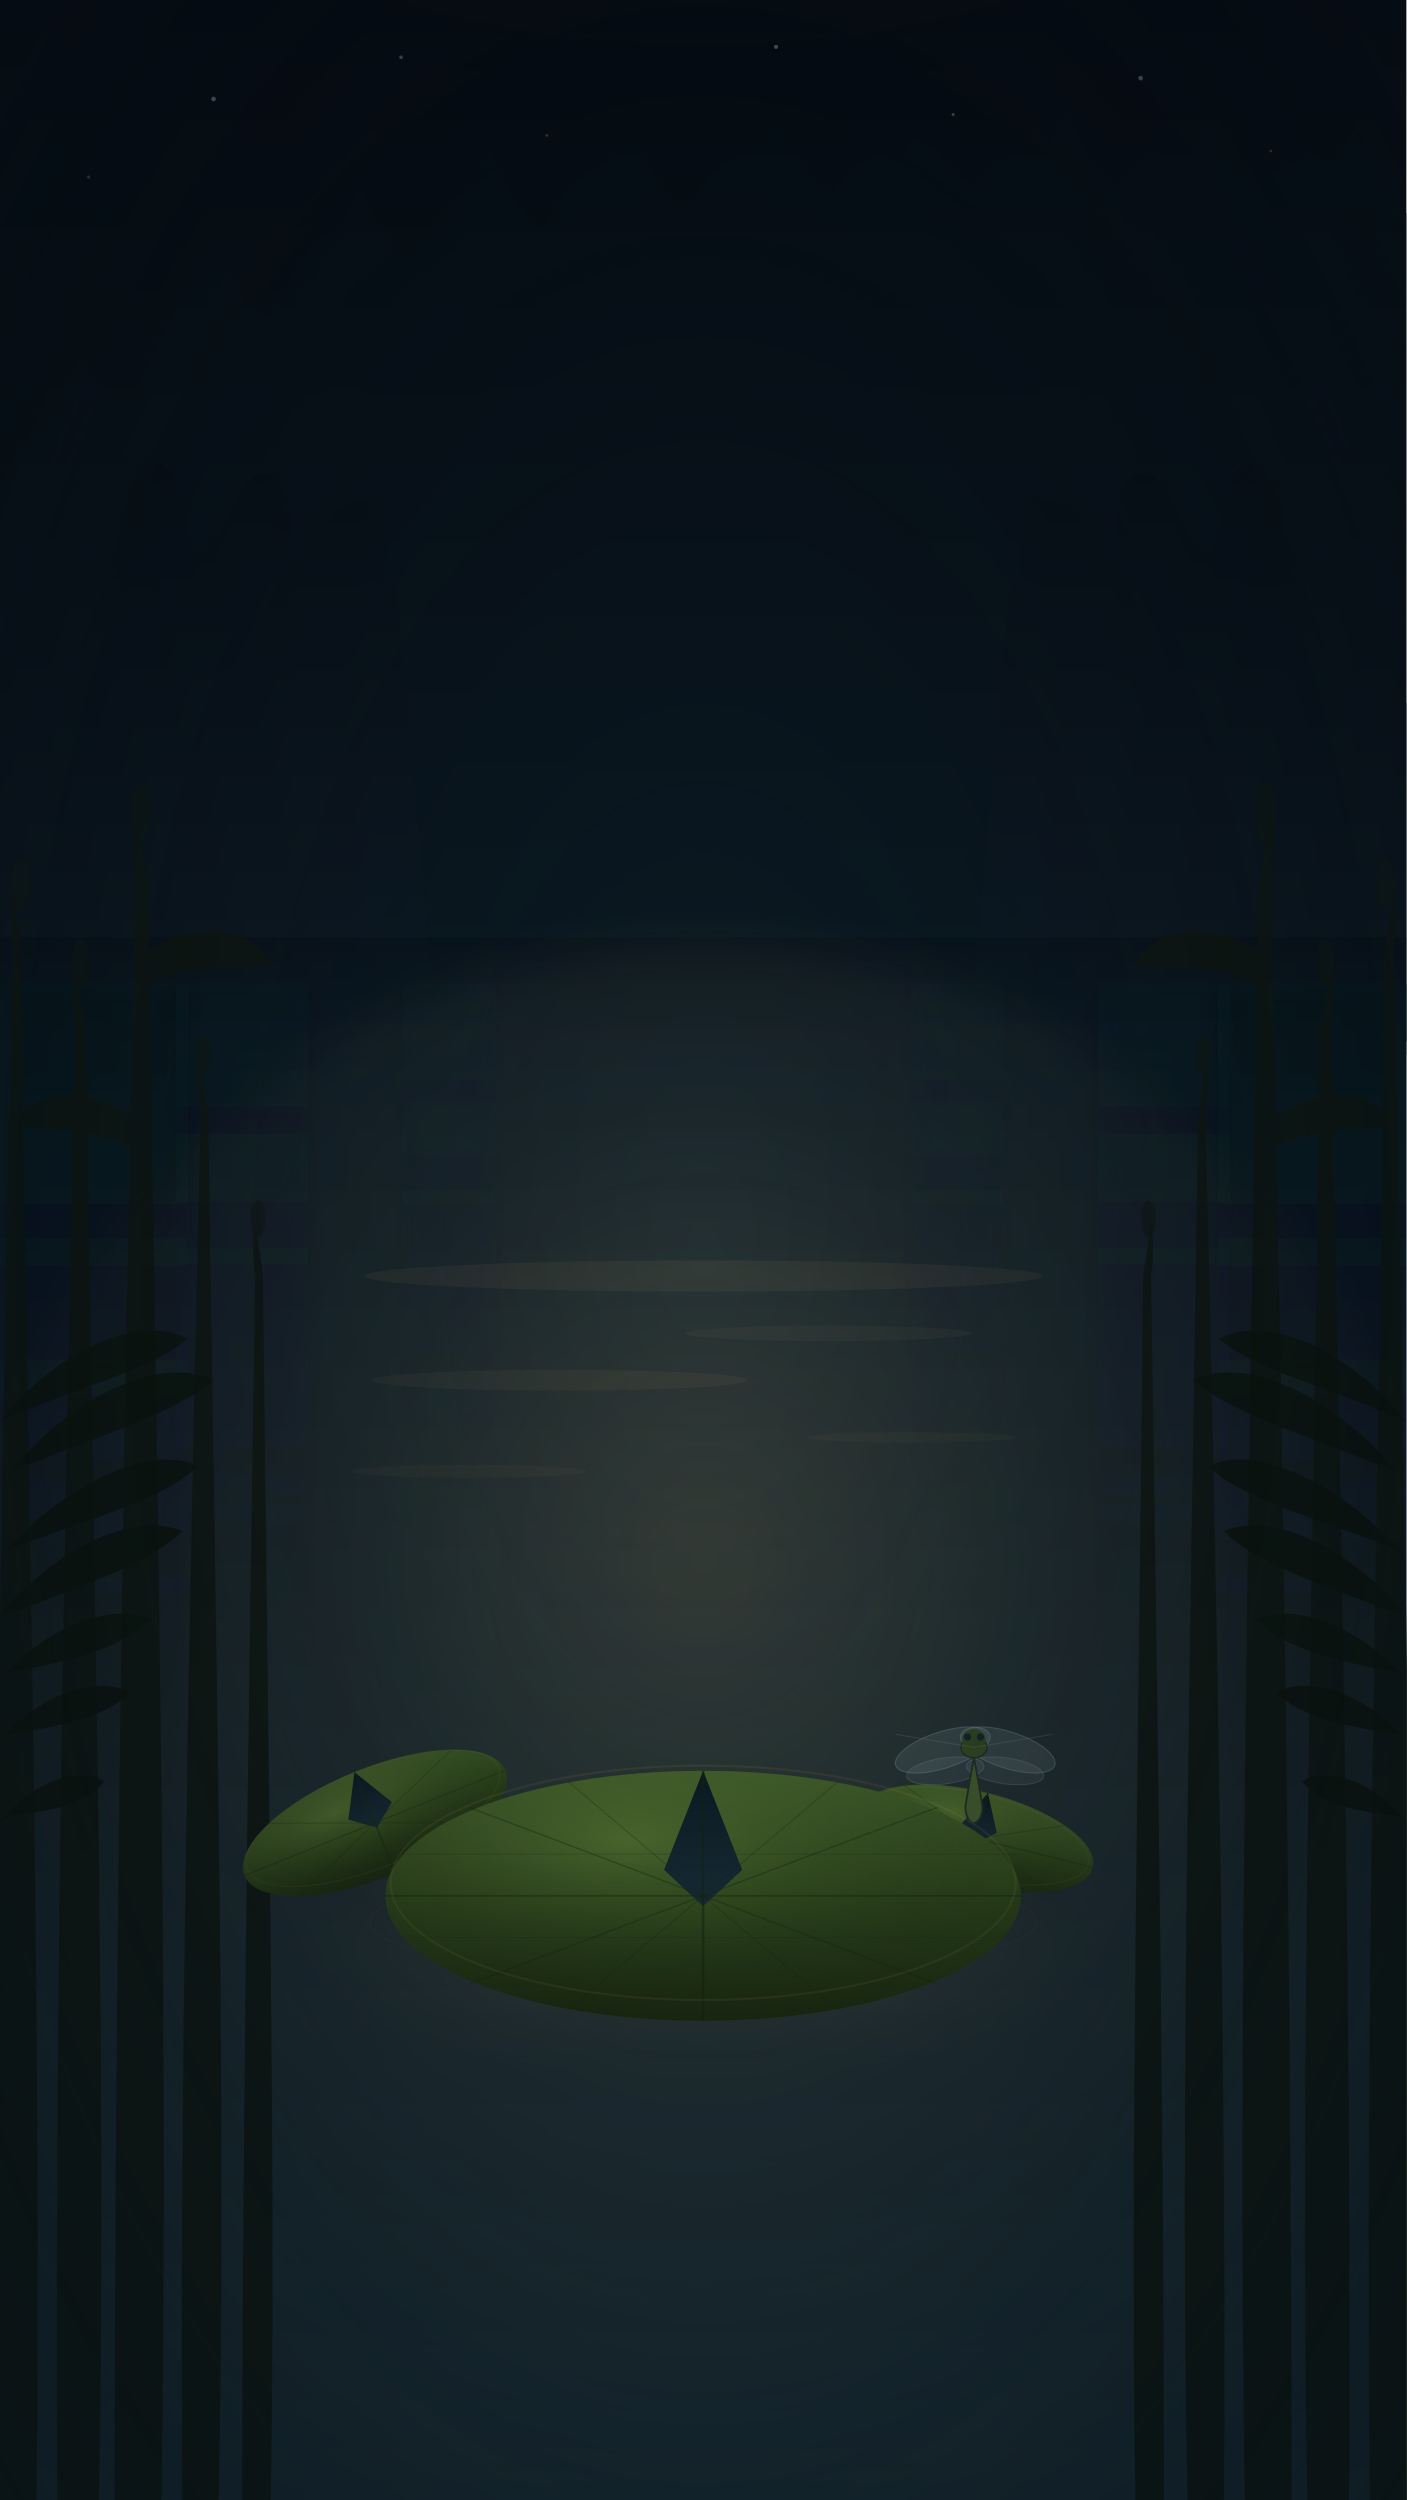
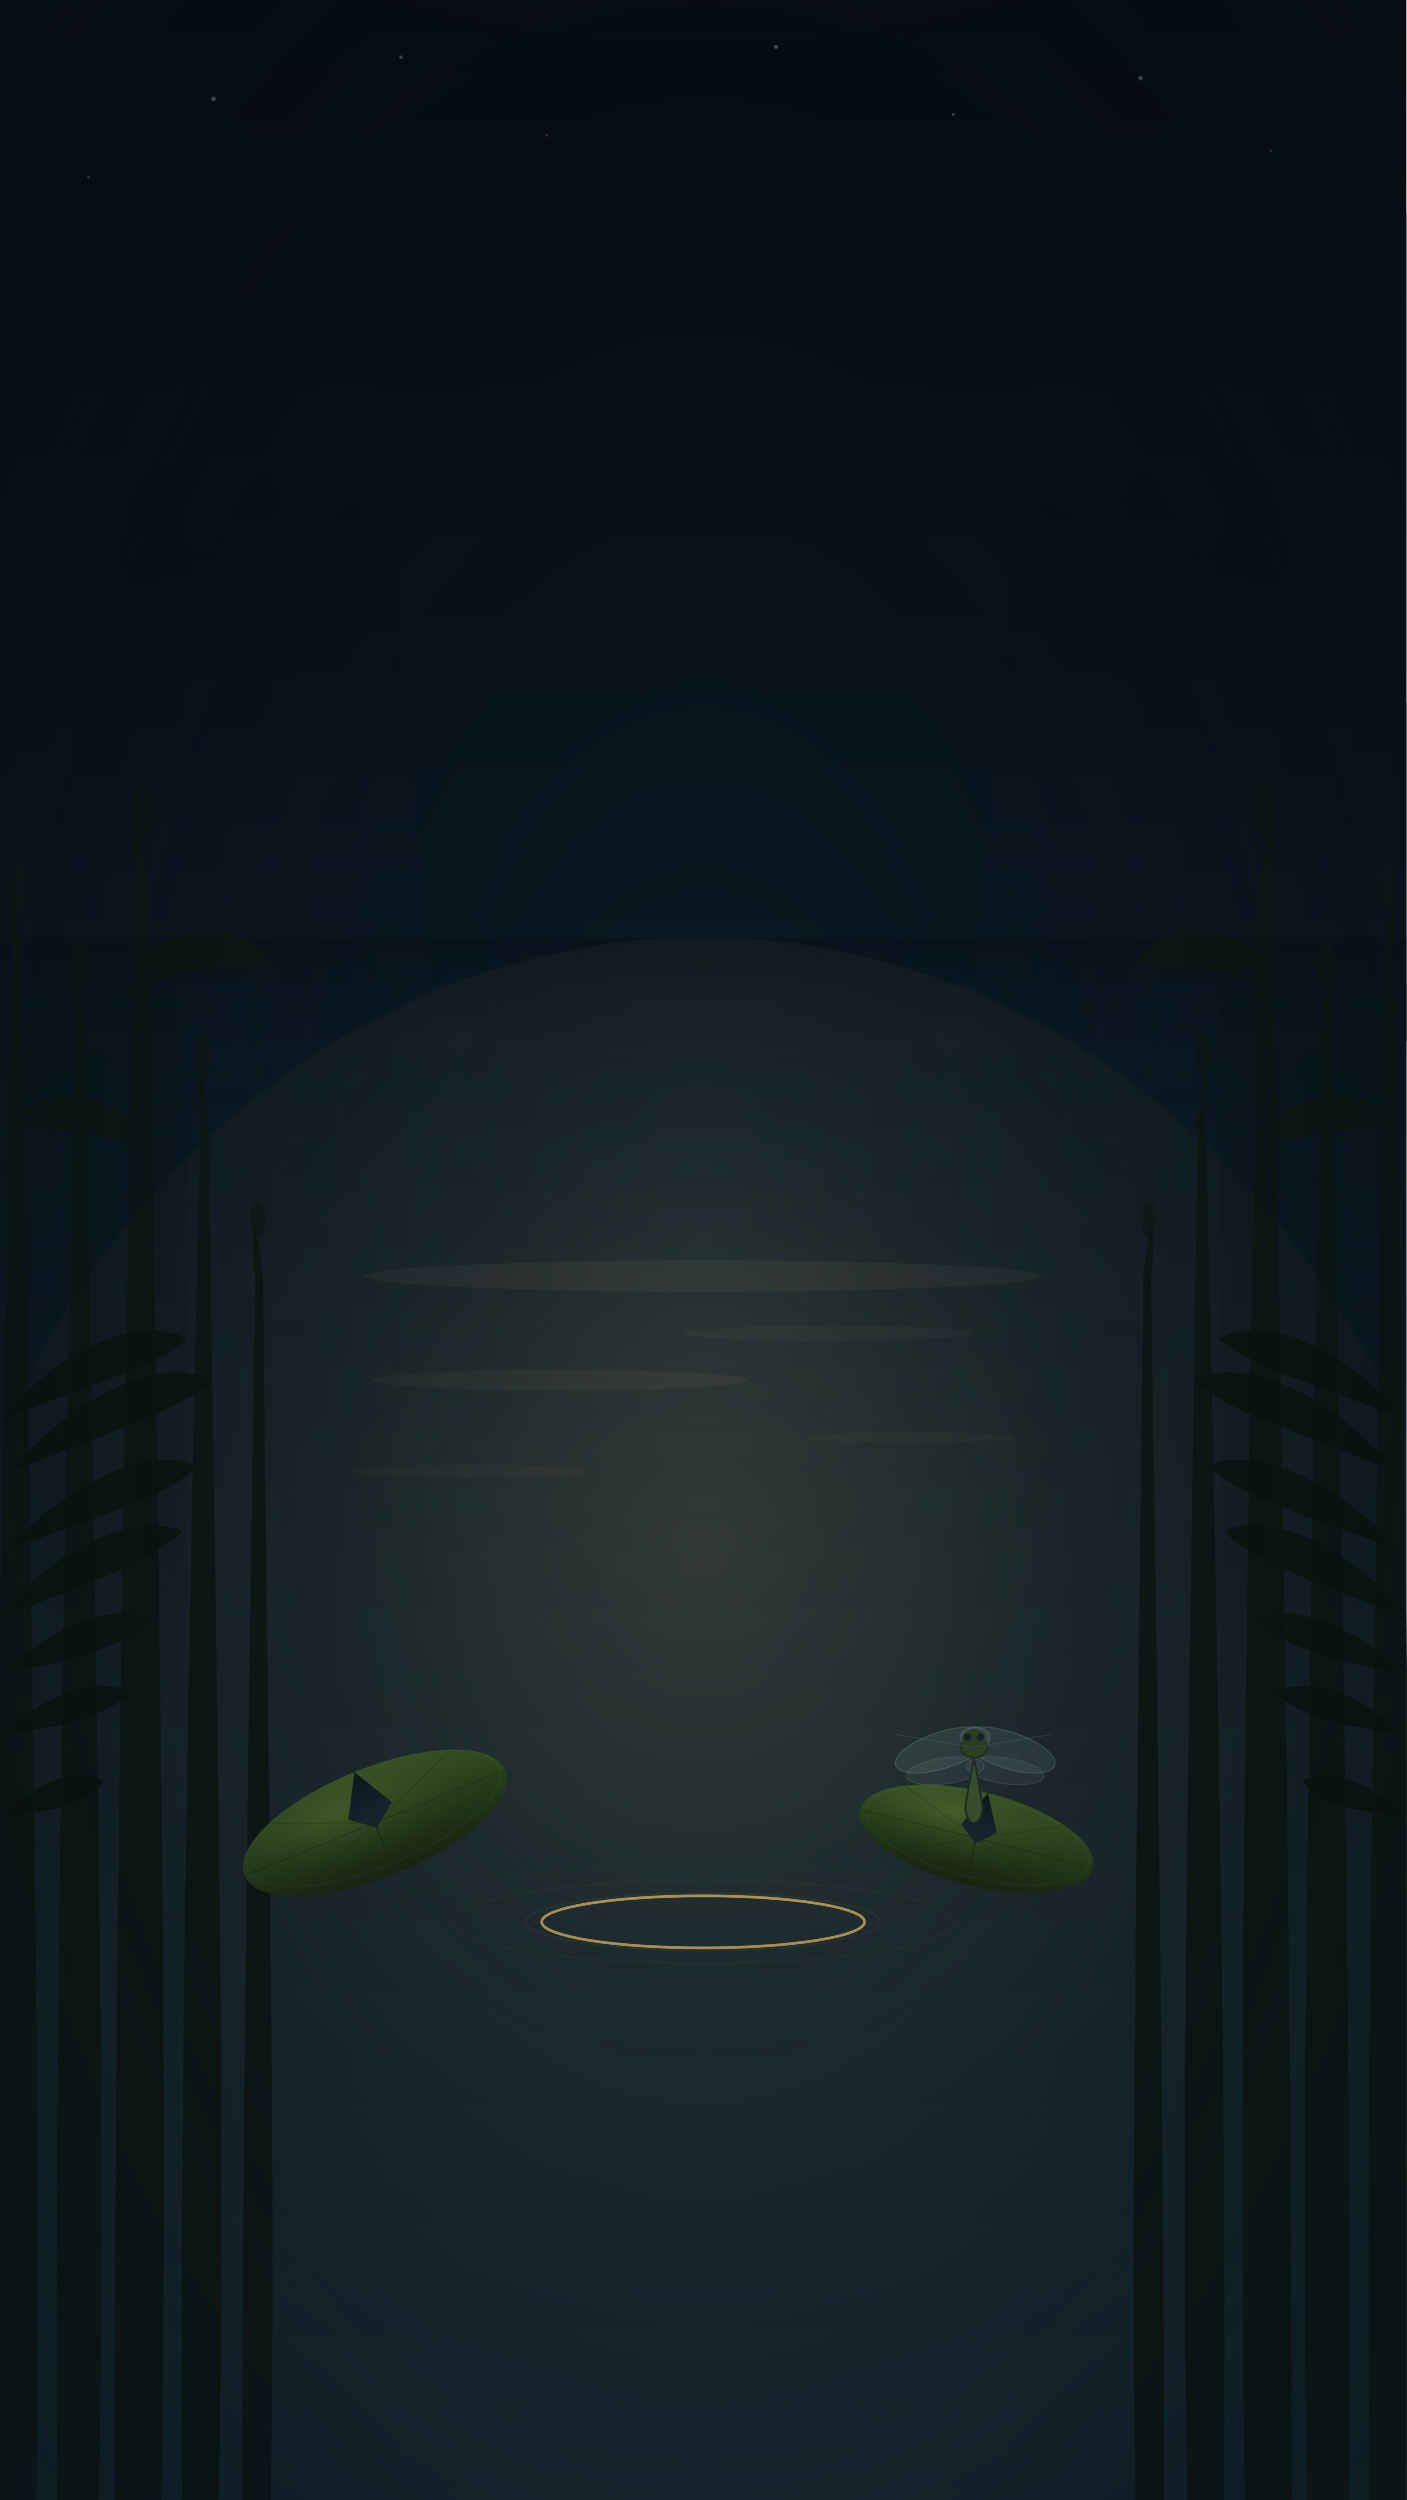
<svg xmlns="http://www.w3.org/2000/svg" viewBox="0 0 540 960" width="540" height="960" role="img" aria-label="River the frog resting on a lily pad in a twilight forest pond">
  <defs>
    <style>
  @keyframes river-float {
    0%, 100% { transform: translateY(0px); }
    50%       { transform: translateY(-7px); }
  }
  @keyframes river-blink {
    0%, 85%, 91%, 100% { transform: scaleY(1); }
    88%                { transform: scaleY(0.12); }
  }
  @keyframes water-shimmer {
    0%, 100% { opacity: 0.05; }
    50%       { opacity: 0.11; }
  }
  @keyframes canopy-pulse {
    0%, 100% { opacity: 1; }
    50%       { opacity: 0.65; }
  }
  @keyframes dragonfly-drift {
    0%, 100% { transform: translateY(0px) rotate(0deg); }
    50%       { transform: translateY(-3px) rotate(1.5deg); }
  }
-   @keyframes ripple-out {
-     0%   { r: 62; opacity: 0.10; }
-     100% { r: 145; opacity: 0; }
+   /* Ripple: transform+opacity only — GPU-composited, no paint per frame */
+   @keyframes ripple-expand {
+     0%   { transform: scale(1);    opacity: 0.10; }
+     100% { transform: scale(2.34); opacity: 0; }
  }

-   .water-sh    { animation: water-shimmer 4.2s ease-in-out infinite; }
-   .water-sh-2  { animation: water-shimmer 5.0s ease-in-out infinite 1.4s; }
-   .water-sh-3  { animation: water-shimmer 3.8s ease-in-out infinite 2.6s; }
-   .canopy-gl   { animation: canopy-pulse 7s ease-in-out infinite; }
-   .dragonfly-g { animation: dragonfly-drift 3.4s ease-in-out infinite; transform-box: fill-box; transform-origin: center center; }
-   .ripple-anim { animation: ripple-out 4s ease-out infinite; }
-   .ripple-anim-2 { animation: ripple-out 4s ease-out infinite 1.4s; }
-   .ripple-anim-3 { animation: ripple-out 4s ease-out infinite 2.7s; }
+   .water-sh    { animation: water-shimmer 4.2s ease-in-out infinite;       will-change: opacity; }
+   .water-sh-2  { animation: water-shimmer 5.0s ease-in-out infinite 1.4s;  will-change: opacity; }
+   .water-sh-3  { animation: water-shimmer 3.8s ease-in-out infinite 2.6s;  will-change: opacity; }
+   .canopy-gl   { animation: canopy-pulse 7s ease-in-out infinite;           will-change: opacity; }
+   .dragonfly-g { animation: dragonfly-drift 3.4s ease-in-out infinite; transform-box: fill-box; transform-origin: center center; will-change: transform; }
+   /* Each ripple group is centered on the ellipse and scaled outward */
+   .ripple-anim   { animation: ripple-expand 4s ease-out infinite;       transform-box: fill-box; transform-origin: center center; will-change: transform, opacity; }
+   .ripple-anim-2 { animation: ripple-expand 4s ease-out infinite 1.4s; transform-box: fill-box; transform-origin: center center; will-change: transform, opacity; }
+   .ripple-anim-3 { animation: ripple-expand 4s ease-out infinite 2.7s; transform-box: fill-box; transform-origin: center center; will-change: transform, opacity; }

  @media (prefers-reduced-motion: reduce) {
-     .river-scene, .river-eye, .water-sh, .water-sh-2, .water-sh-3,
-     .canopy-gl, .dragonfly-g, .ripple-anim, .ripple-anim-2, .ripple-anim-3 {
+     .water-sh, .water-sh-2, .water-sh-3,
+     .canopy-gl, .dragonfly-g,
+     .ripple-anim, .ripple-anim-2, .ripple-anim-3 {
      animation: none !important;
+       will-change: auto;
    }
  }
</style>
    <linearGradient id="sky-grad" x1="0" y1="0" x2="0" y2="1" gradientUnits="objectBoundingBox">
      <stop offset="0%" stop-color="#060d16" />
      <stop offset="38%" stop-color="#0c1820" />
      <stop offset="100%" stop-color="#162a31" />
    </linearGradient>
    <radialGradient id="canopy-glow" cx="0.5" cy="0" r="0.56" gradientUnits="objectBoundingBox">
      <stop offset="0%" stop-color="#deb96a" stop-opacity="0.07" />
      <stop offset="60%" stop-color="#deb96a" stop-opacity="0.025" />
      <stop offset="100%" stop-color="#deb96a" stop-opacity="0" />
    </radialGradient>
    <linearGradient id="far-tree-grad" x1="0" y1="0" x2="0" y2="1" gradientUnits="objectBoundingBox">
      <stop offset="0%" stop-color="#07101a" />
      <stop offset="100%" stop-color="#0c1c26" />
    </linearGradient>
    <linearGradient id="mid-tree-grad" x1="0" y1="0" x2="0" y2="1" gradientUnits="objectBoundingBox">
      <stop offset="0%" stop-color="#08121c" />
      <stop offset="100%" stop-color="#0f1e2a" />
    </linearGradient>
    <linearGradient id="water-grad" x1="0" y1="0" x2="0" y2="1" gradientUnits="objectBoundingBox">
      <stop offset="0%" stop-color="#0c1c28" />
      <stop offset="55%" stop-color="#162a35" />
      <stop offset="100%" stop-color="#1c3440" />
    </linearGradient>
    <radialGradient id="water-glow" cx="0.5" cy="0.35" r="0.6" gradientUnits="objectBoundingBox">
      <stop offset="0%" stop-color="#deb96a" stop-opacity="0.18" />
      <stop offset="40%" stop-color="#deb96a" stop-opacity="0.07" />
      <stop offset="100%" stop-color="#deb96a" stop-opacity="0" />
    </radialGradient>
    <linearGradient id="refl-l" x1="0" y1="0" x2="0" y2="1" gradientUnits="objectBoundingBox">
      <stop offset="0%" stop-color="#0a1820" stop-opacity="0.32" />
      <stop offset="100%" stop-color="#0a1820" stop-opacity="0" />
    </linearGradient>
    <linearGradient id="refl-c" x1="0" y1="0" x2="0" y2="1" gradientUnits="objectBoundingBox">
      <stop offset="0%" stop-color="#0e2030" stop-opacity="0.20" />
      <stop offset="100%" stop-color="#0e2030" stop-opacity="0" />
    </linearGradient>
    <radialGradient id="vignette" cx="0.5" cy="0.5" r="0.72" gradientUnits="objectBoundingBox">
      <stop offset="0%" stop-color="transparent" />
      <stop offset="100%" stop-color="#050c12" stop-opacity="0.62" />
    </radialGradient>
    <linearGradient id="lily-grad" x1="0.5" y1="0" x2="0.5" y2="1" gradientUnits="objectBoundingBox">
      <stop offset="0%" stop-color="#4e6e32" />
      <stop offset="55%" stop-color="#314c1e" />
      <stop offset="100%" stop-color="#1e3014" />
    </linearGradient>
    <radialGradient id="lily-hi" cx="0.38" cy="0.28" r="0.58" gradientUnits="objectBoundingBox">
      <stop offset="0%" stop-color="#6a8c3e" stop-opacity="0.65" />
      <stop offset="100%" stop-color="#314c1e" stop-opacity="0" />
    </radialGradient>
-     <radialGradient id="pad-glow" cx="0.5" cy="0.5" r="0.5" gradientUnits="objectBoundingBox">
-       <stop offset="0%" stop-color="#deb96a" stop-opacity="0.16" />
-       <stop offset="100%" stop-color="#deb96a" stop-opacity="0" />
-     </radialGradient>
-     <filter id="blur-refl" x="-30%" y="0" width="160%" height="100%">
-       <feGaussianBlur stdDeviation="4" />
-     </filter>
-     <filter id="blur-glow" x="-20%" y="-20%" width="140%" height="140%">
-       <feGaussianBlur stdDeviation="8" />
-     </filter>
-     <filter id="blur-pad-glow" x="-30%" y="-60%" width="160%" height="220%">
-       <feGaussianBlur stdDeviation="12" />
-     </filter>
  </defs>
  <rect width="540" height="960" fill="url(#sky-grad)" />
  <circle cx="82" cy="38" r="0.9" fill="#c8d8e0" opacity="0.55" />
  <circle cx="154" cy="22" r="0.7" fill="#c8d8e0" opacity="0.48" />
  <circle cx="210" cy="52" r="0.5" fill="#deb96a" opacity="0.40" />
  <circle cx="298" cy="18" r="0.8" fill="#c8d8e0" opacity="0.52" />
  <circle cx="366" cy="44" r="0.6" fill="#c8d8e0" opacity="0.45" />
  <circle cx="438" cy="30" r="0.9" fill="#c8d8e0" opacity="0.50" />
  <circle cx="488" cy="58" r="0.5" fill="#deb96a" opacity="0.38" />
  <circle cx="34" cy="68" r="0.6" fill="#c8d8e0" opacity="0.35" />
  <circle cx="518" cy="72" r="0.7" fill="#c8d8e0" opacity="0.38" />
  <ellipse class="canopy-gl" cx="270" cy="0" rx="300" ry="230" fill="url(#canopy-glow)" />
  <path fill="url(#far-tree-grad)" d="   M 0,400   L 0,185   Q 10,165 22,158   L 30,138   Q 40,155 52,152   Q 64,118 76,112   L 83,96   Q 92,118 104,122   Q 117,92 130,88   L 138,72   Q 147,94 158,98   Q 170,76 180,72   L 188,58   Q 197,80 208,88   Q 221,66 234,62   L 242,48   Q 252,74 264,80   Q 276,60 290,58   L 298,44   Q 308,68 320,74   Q 332,56 346,60   L 354,46   Q 363,68 375,72   Q 388,54 402,58   L 410,44   Q 419,66 430,72   Q 443,54 456,58   L 464,44   Q 473,64 484,72   Q 498,56 512,62   L 520,50   Q 530,68 540,82   L 540,400   Z " />
  <path fill="url(#mid-tree-grad)" d="   M 0,400   L 0,270   C 8,248 18,226 30,218   C 36,213 40,216 44,206   C 48,196 50,182 57,178   C 62,175 67,181 70,192   C 73,202 72,218 80,210   C 88,202 90,184 100,182   C 108,180 112,192 112,205   C 112,212 110,220 117,214   C 123,208 126,193 138,192   C 147,191 150,204 148,218   C 147,224 144,230 152,224   L 168,400   Z " />
  <path fill="url(#mid-tree-grad)" d="   M 540,400   L 540,270   C 532,248 522,226 510,218   C 504,213 500,216 496,206   C 492,196 490,182 483,178   C 478,175 473,181 470,192   C 467,202 468,218 460,210   C 452,202 450,184 440,182   C 432,180 428,192 428,205   C 428,212 430,220 423,214   C 417,208 414,193 402,192   C 393,191 390,204 392,218   C 393,224 396,230 388,224   L 372,400   Z " />
  <rect x="0" y="378" width="540" height="582" fill="url(#water-grad)" />
  <rect x="0" y="360" width="540" height="45" fill="url(#mid-tree-grad)" opacity="0.55" />
-   <rect x="0" y="378" width="72" height="380" fill="url(#refl-l)" filter="url(#blur-refl)" />
-   <rect x="68" y="378" width="50" height="280" fill="url(#refl-c)" filter="url(#blur-refl)" />
-   <rect x="155" y="378" width="35" height="220" fill="url(#refl-c)" filter="url(#blur-refl)" opacity="0.55" />
-   <rect x="350" y="378" width="35" height="220" fill="url(#refl-c)" filter="url(#blur-refl)" opacity="0.55" />
-   <rect x="422" y="378" width="50" height="280" fill="url(#refl-c)" filter="url(#blur-refl)" />
-   <rect x="468" y="378" width="72" height="380" fill="url(#refl-l)" filter="url(#blur-refl)" />
-   <ellipse cx="270" cy="700" rx="300" ry="340" fill="url(#water-glow)" filter="url(#blur-glow)" />
+   <rect x="0" y="378" width="72" height="380" fill="url(#refl-l)" />
+   <rect x="68" y="378" width="50" height="280" fill="url(#refl-c)" />
+   <rect x="155" y="378" width="35" height="220" fill="url(#refl-c)" opacity="0.55" />
+   <rect x="350" y="378" width="35" height="220" fill="url(#refl-c)" opacity="0.55" />
+   <rect x="422" y="378" width="50" height="280" fill="url(#refl-c)" />
+   <rect x="468" y="378" width="72" height="380" fill="url(#refl-l)" />
+   <ellipse cx="270" cy="700" rx="300" ry="340" fill="url(#water-glow)" />
  <ellipse class="water-sh" cx="270" cy="490" rx="130" ry="6" fill="#deb96a" opacity="0.07" />
  <ellipse class="water-sh-2" cx="215" cy="530" rx="72" ry="4" fill="#deb96a" opacity="0.055" />
  <ellipse class="water-sh-3" cx="318" cy="512" rx="55" ry="3" fill="#deb96a" opacity="0.045" />
  <ellipse class="water-sh" cx="180" cy="565" rx="45" ry="2.5" fill="#deb96a" opacity="0.04" style="animation-delay:2s" />
  <ellipse class="water-sh-2" cx="350" cy="552" rx="40" ry="2" fill="#deb96a" opacity="0.04" style="animation-delay:0.7s" />
  <g fill="#111c16" opacity="0.90">
    <path d="M 14,960 C 16,780 11,580 8,365 C 7,356 6,350 5,341 C 4,348 4,358 5,365 C 0,580 -3,780 -2,960 Z" />
    <path d="M 38,960 C 41,800 36,610 33,395 C 31,386 30,380 29,371 C 28,378 28,388 29,395 C 24,610 21,800 22,960 Z" />
    <path d="M 62,960 C 65,775 60,565 57,340 C 55,330 53,323 52,313 C 51,321 51,331 52,340 C 47,565 44,775 44,960 Z" />
    <path d="M 84,960 C 87,815 83,640 80,430 C 79,421 78,415 77,406 C 76,413 76,423 77,430 C 72,640 69,815 70,960 Z" />
    <path d="M 104,960 C 106,840 103,680 101,490 C 100,482 99,477 98,469 C 97,476 97,484 98,490 C 95,680 93,840 93,960 Z" />
    <path d="M 50,428 C 28,416 12,420 4,432 C 11,435 28,431 50,440 Z" />
    <path d="M 56,365 C 80,352 96,357 104,370 C 97,373 80,368 57,378 Z" />
    <ellipse cx="8" cy="340" rx="4" ry="10" opacity="0.7" />
    <ellipse cx="31" cy="370" rx="3.5" ry="9" opacity="0.7" />
    <ellipse cx="54" cy="312" rx="4" ry="11" opacity="0.7" />
    <ellipse cx="78" cy="405" rx="3" ry="8" opacity="0.7" />
    <ellipse cx="99" cy="468" rx="3" ry="7" opacity="0.65" />
  </g>
  <g fill="#0d1810" opacity="0.86">
    <path d="M 0,620 C 22,594 52,580 70,588 C 58,600 34,608 8,618 Z" />
    <path d="M 0,598 C 24,570 58,554 76,563 C 64,575 38,582 6,594 Z" />
    <path d="M 0,645 C 18,624 44,615 58,622 C 48,632 28,638 4,642 Z" />
    <path d="M 0,668 C 16,650 38,643 50,650 C 41,659 24,663 2,666 Z" />
    <path d="M 0,700 C 12,684 30,678 40,684 C 33,693 18,696 4,697 Z" />
    <path d="M 5,564 C 28,536 62,520 82,530 C 68,542 42,550 12,562 Z" />
    <path d="M 0,546 C 20,520 52,504 72,514 C 58,526 32,532 4,544 Z" />
  </g>
  <g fill="#111c16" opacity="0.90">
    <path d="M 526,960 C 524,780 529,580 532,365 C 533,356 534,350 535,341 C 536,348 536,358 535,365 C 540,580 543,780 542,960 Z" />
    <path d="M 502,960 C 499,800 504,610 507,395 C 509,386 510,380 511,371 C 512,378 512,388 511,395 C 516,610 519,800 518,960 Z" />
    <path d="M 478,960 C 475,775 480,565 483,340 C 485,330 487,323 488,313 C 489,321 489,331 488,340 C 493,565 496,775 496,960 Z" />
    <path d="M 456,960 C 453,815 457,640 460,430 C 461,421 462,415 463,406 C 464,413 464,423 463,430 C 468,640 471,815 470,960 Z" />
    <path d="M 436,960 C 434,840 437,680 439,490 C 440,482 441,477 442,469 C 443,476 443,484 442,490 C 445,680 447,840 447,960 Z" />
    <path d="M 490,428 C 512,416 528,420 536,432 C 529,435 512,431 490,440 Z" />
    <path d="M 484,365 C 460,352 444,357 436,370 C 443,373 460,368 483,378 Z" />
    <ellipse cx="532" cy="340" rx="4" ry="10" opacity="0.7" />
    <ellipse cx="509" cy="370" rx="3.5" ry="9" opacity="0.7" />
    <ellipse cx="486" cy="312" rx="4" ry="11" opacity="0.7" />
    <ellipse cx="462" cy="405" rx="3" ry="8" opacity="0.7" />
    <ellipse cx="441" cy="468" rx="3" ry="7" opacity="0.65" />
  </g>
  <g fill="#0d1810" opacity="0.86">
    <path d="M 540,620 C 518,594 488,580 470,588 C 482,600 506,608 532,618 Z" />
    <path d="M 540,598 C 516,570 482,554 464,563 C 476,575 502,582 534,594 Z" />
    <path d="M 540,645 C 522,624 496,615 482,622 C 492,632 512,638 536,642 Z" />
    <path d="M 540,668 C 524,650 502,643 490,650 C 499,659 516,663 538,666 Z" />
    <path d="M 540,700 C 528,684 510,678 500,684 C 507,693 522,696 536,697 Z" />
    <path d="M 535,564 C 512,536 478,520 458,530 C 472,542 498,550 528,562 Z" />
    <path d="M 540,546 C 520,520 488,504 468,514 C 482,526 508,532 536,544 Z" />
  </g>
  <ellipse cx="270" cy="738" rx="68" ry="11" fill="none" stroke="#deb96a" stroke-width="0.8" opacity="0.07" />
  <ellipse cx="270" cy="738" rx="96" ry="16" fill="none" stroke="#deb96a" stroke-width="0.6" opacity="0.05" />
  <ellipse cx="270" cy="738" rx="128" ry="21" fill="none" stroke="#deb96a" stroke-width="0.5" opacity="0.035" />
-   <ellipse class="ripple-anim" cx="270" cy="738" rx="62" ry="10" fill="none" stroke="#deb96a" stroke-width="1" opacity="0.10" />
-   <ellipse class="ripple-anim-2" cx="270" cy="738" rx="62" ry="10" fill="none" stroke="#deb96a" stroke-width="0.8" opacity="0.08" />
-   <ellipse class="ripple-anim-3" cx="270" cy="738" rx="62" ry="10" fill="none" stroke="#deb96a" stroke-width="0.7" opacity="0.07" />
+   <g class="ripple-anim">
+     <ellipse cx="270" cy="738" rx="62" ry="10" fill="none" stroke="#deb96a" stroke-width="1" />
+   </g>
+   <g class="ripple-anim-2">
+     <ellipse cx="270" cy="738" rx="62" ry="10" fill="none" stroke="#deb96a" stroke-width="0.8" />
+   </g>
+   <g class="ripple-anim-3">
+     <ellipse cx="270" cy="738" rx="62" ry="10" fill="none" stroke="#deb96a" stroke-width="0.7" />
+   </g>
  <g transform="translate(144,700) rotate(-22)">
    <ellipse cx="0" cy="0" rx="54" ry="21" fill="url(#lily-grad)" />
    <ellipse cx="0" cy="0" rx="54" ry="21" fill="url(#lily-hi)" />
    <path d="M 0,-21 L -9,-5 L 0,2 L 9,-5 Z" fill="url(#water-grad)" />
    <line x1="0" y1="-21" x2="0" y2="21" stroke="#1a2e10" stroke-width="0.7" opacity="0.45" />
    <line x1="-54" y1="0" x2="54" y2="0" stroke="#1a2e10" stroke-width="0.5" opacity="0.38" />
    <line x1="-40" y1="-16" x2="40" y2="16" stroke="#1a2e10" stroke-width="0.4" opacity="0.30" />
    <line x1="-40" y1="16" x2="40" y2="-16" stroke="#1a2e10" stroke-width="0.4" opacity="0.30" />
    <ellipse cx="0" cy="-2" rx="52" ry="19" fill="none" stroke="#deb96a" stroke-width="0.5" opacity="0.07" />
  </g>
  <g transform="translate(375,706) rotate(14)">
    <ellipse cx="0" cy="0" rx="46" ry="18" fill="url(#lily-grad)" />
    <ellipse cx="0" cy="0" rx="46" ry="18" fill="url(#lily-hi)" />
    <path d="M 0,-18 L -7,-4 L 0,2 L 7,-4 Z" fill="url(#water-grad)" />
    <line x1="0" y1="-18" x2="0" y2="18" stroke="#1a2e10" stroke-width="0.7" opacity="0.45" />
    <line x1="-46" y1="0" x2="46" y2="0" stroke="#1a2e10" stroke-width="0.5" opacity="0.38" />
    <line x1="-34" y1="-14" x2="34" y2="14" stroke="#1a2e10" stroke-width="0.4" opacity="0.30" />
    <line x1="-34" y1="14" x2="34" y2="-14" stroke="#1a2e10" stroke-width="0.4" opacity="0.30" />
    <ellipse cx="0" cy="-1" rx="44" ry="16" fill="none" stroke="#deb96a" stroke-width="0.5" opacity="0.07" />
  </g>
  <g class="dragonfly-g">
    <ellipse cx="362" cy="672" rx="19" ry="7" fill="#8fa6a8" fill-opacity="0.20" stroke="#8fa6a8" stroke-width="0.4" stroke-opacity="0.38" transform="rotate(-18 362 672)" />
    <ellipse cx="387" cy="672" rx="19" ry="7" fill="#8fa6a8" fill-opacity="0.20" stroke="#8fa6a8" stroke-width="0.4" stroke-opacity="0.38" transform="rotate(18 387 672)" />
    <ellipse cx="363" cy="680" rx="15" ry="5" fill="#8fa6a8" fill-opacity="0.15" stroke="#8fa6a8" stroke-width="0.35" stroke-opacity="0.30" transform="rotate(-8 363 680)" />
    <ellipse cx="386" cy="680" rx="15" ry="5" fill="#8fa6a8" fill-opacity="0.15" stroke="#8fa6a8" stroke-width="0.35" stroke-opacity="0.30" transform="rotate(8 386 680)" />
    <ellipse cx="374" cy="671" rx="5" ry="4" fill="#3a5228" stroke="#273629" stroke-width="0.6" />
    <path d="M 374,675 C 375,680 376,686 377,692 C 378,696 376,700 374,700 C 372,700 370,696 371,692 C 372,686 373,680 374,675 Z" fill="#4a6635" stroke="#273629" stroke-width="0.7" />
    <ellipse cx="374" cy="668" rx="4.5" ry="4" fill="#364e26" />
    <circle cx="371.5" cy="667" r="1.4" fill="#162a31" />
    <circle cx="376.5" cy="667" r="1.4" fill="#162a31" />
    <line x1="374" y1="671" x2="344" y2="666" stroke="#8fa6a8" stroke-width="0.35" opacity="0.25" />
    <line x1="374" y1="671" x2="404" y2="666" stroke="#8fa6a8" stroke-width="0.35" opacity="0.25" />
  </g>
-   <ellipse cx="270" cy="748" rx="148" ry="36" fill="url(#pad-glow)" filter="url(#blur-pad-glow)" />
-   <g transform="translate(270, 728)">
-     <ellipse cx="0" cy="0" rx="122" ry="48" fill="url(#lily-grad)" />
-     <ellipse cx="0" cy="0" rx="122" ry="48" fill="url(#lily-hi)" />
-     <path d="M 0,-48 L -15,-10 L 0,4 L 15,-10 Z" fill="url(#water-grad)" />
-     <line x1="0" y1="-48" x2="0" y2="48" stroke="#18280e" stroke-width="1.0" opacity="0.50" />
-     <line x1="-122" y1="0" x2="122" y2="0" stroke="#18280e" stroke-width="0.7" opacity="0.40" />
-     <line x1="-90" y1="-34" x2="90" y2="34" stroke="#18280e" stroke-width="0.6" opacity="0.34" />
-     <line x1="-90" y1="34" x2="90" y2="-34" stroke="#18280e" stroke-width="0.6" opacity="0.34" />
-     <line x1="-52" y1="-44" x2="52" y2="44" stroke="#18280e" stroke-width="0.5" opacity="0.26" />
-     <line x1="-52" y1="44" x2="52" y2="-44" stroke="#18280e" stroke-width="0.5" opacity="0.26" />
-     <line x1="-122" y1="-16" x2="122" y2="-16" stroke="#18280e" stroke-width="0.4" opacity="0.20" />
-     <line x1="-122" y1="16" x2="122" y2="16" stroke="#18280e" stroke-width="0.4" opacity="0.18" />
-     <ellipse cx="0" cy="-5" rx="120" ry="45" fill="none" stroke="#deb96a" stroke-width="0.8" opacity="0.10" />
-   </g>
  <rect width="540" height="960" fill="url(#vignette)" />
</svg>
